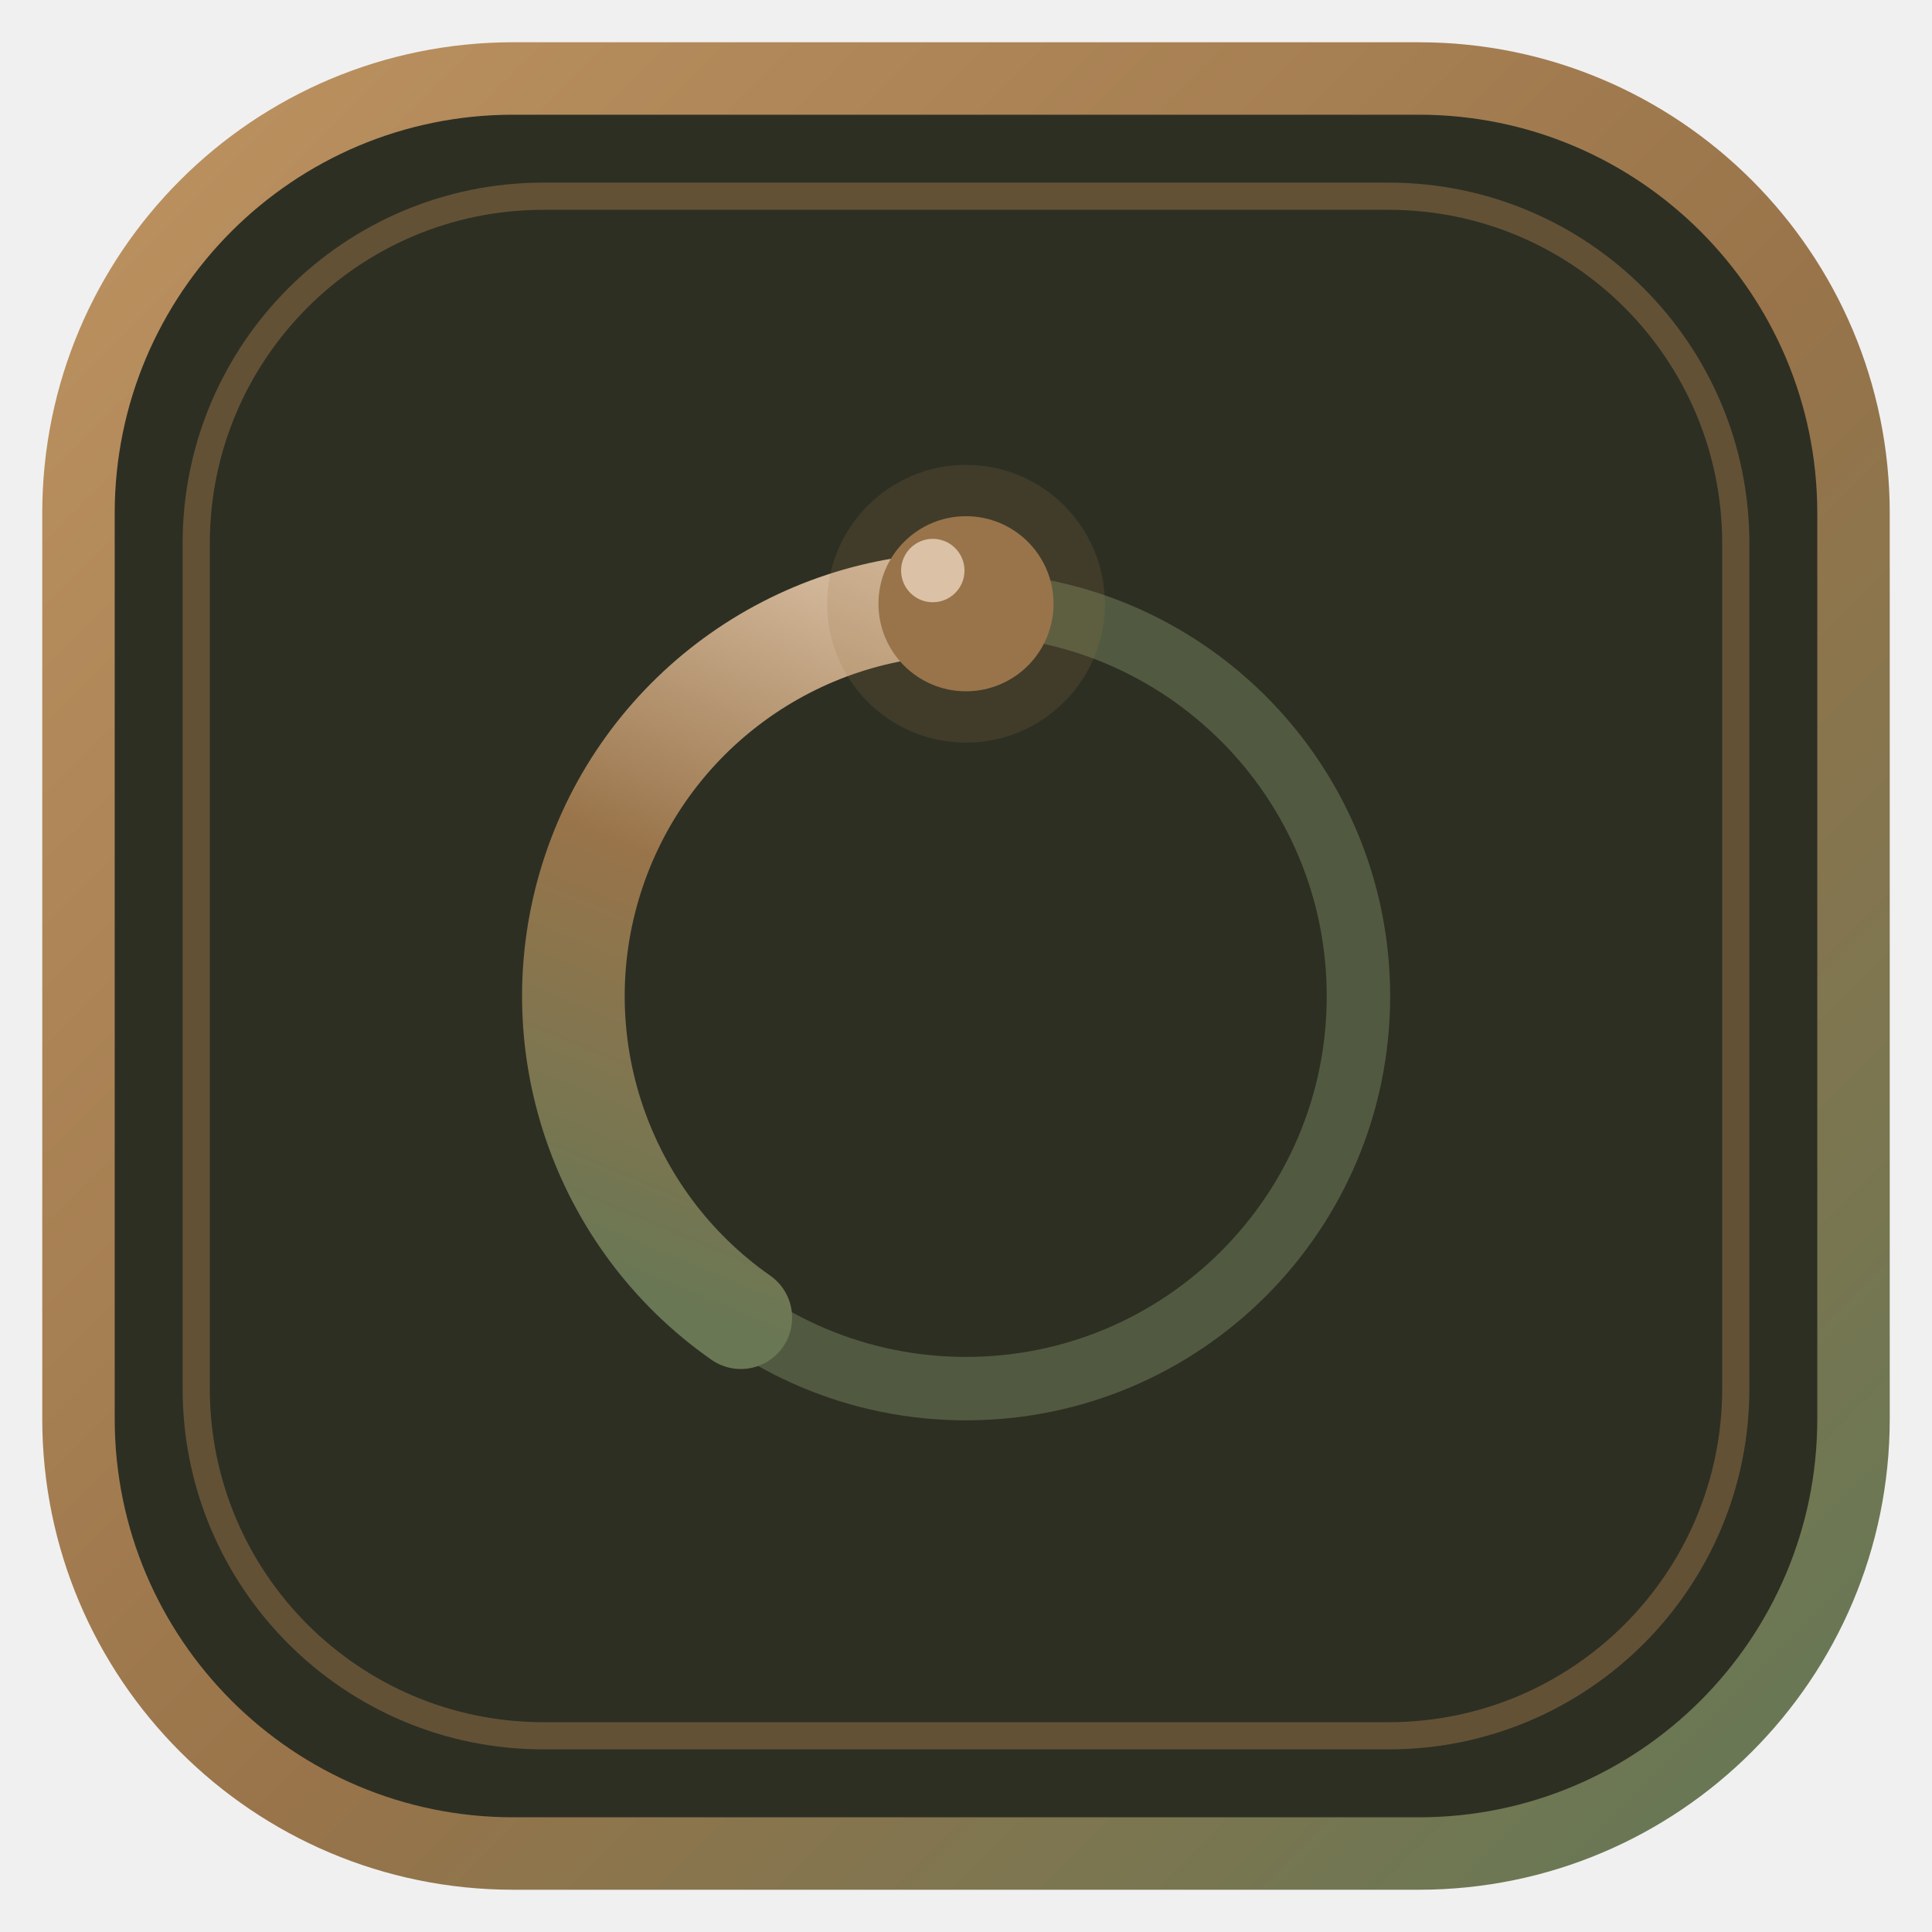
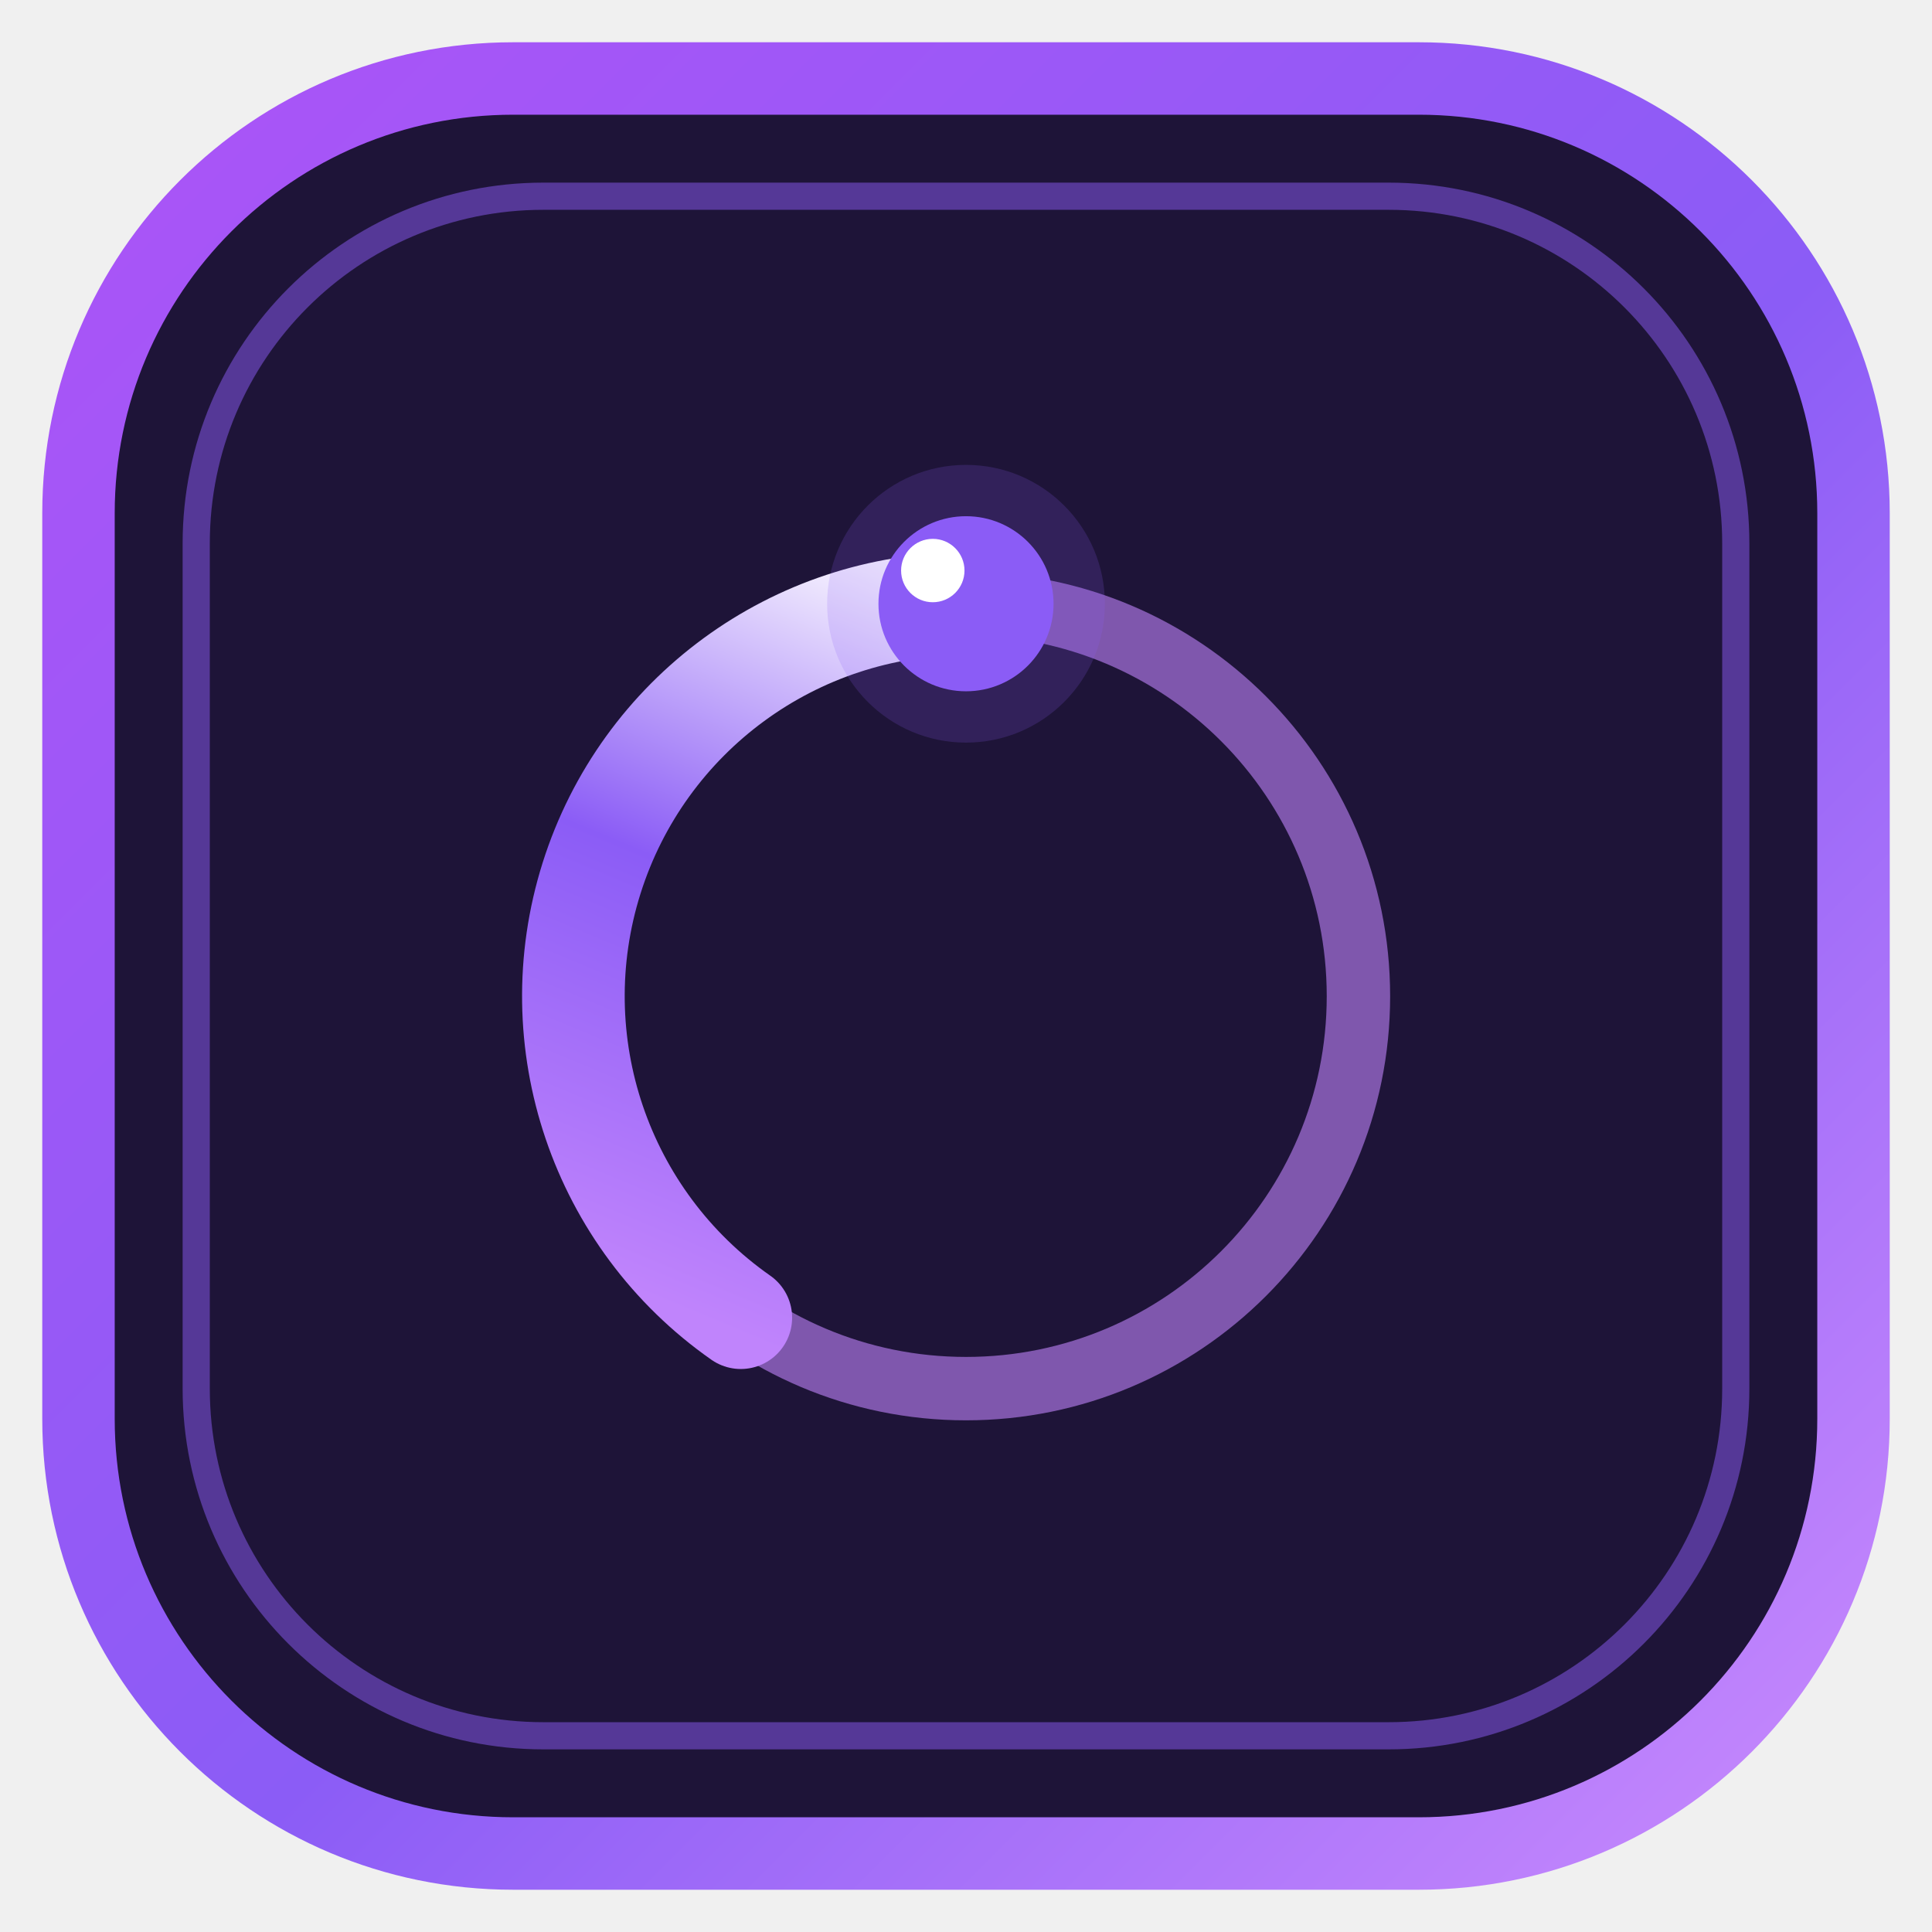
<svg xmlns="http://www.w3.org/2000/svg" viewBox="0 0 64 64" role="img" aria-label="Loop Engineering">
  <defs>
    <linearGradient id="live" x1="24" y1="44" x2="34" y2="20" gradientUnits="userSpaceOnUse">
-       <stop offset="0%" stop-color="#697754" />
-       <stop offset="52%" stop-color="#99744a" />
-       <stop offset="100%" stop-color="#dbc2a6" />
+       <stop offset="0%" stop-color="#c084fc" />
+       <stop offset="52%" stop-color="#8b5cf6" />
+       <stop offset="100%" stop-color="#ffffff" />
    </linearGradient>
    <linearGradient id="ring" x1="6" y1="6" x2="58" y2="58" gradientUnits="userSpaceOnUse">
-       <stop offset="0%" stop-color="#b98f5e" />
-       <stop offset="55%" stop-color="#99744a" />
-       <stop offset="100%" stop-color="#697754" />
+       <stop offset="0%" stop-color="#a855f7" />
+       <stop offset="55%" stop-color="#8b5cf6" />
+       <stop offset="100%" stop-color="#c084fc" />
    </linearGradient>
  </defs>
-   <rect x="2" y="2" width="60" height="60" rx="15" fill="#2d2f23" />
+   <rect x="2" y="2" width="60" height="60" rx="15" fill="#1e1438" />
  <rect x="2.6" y="2.6" width="58.8" height="58.8" rx="14.4" fill="none" stroke="url(#ring)" stroke-width="2.4" />
-   <rect x="6.5" y="6.5" width="51" height="51" rx="11.5" fill="none" stroke="#99744a" stroke-width="0.9" opacity="0.5" />
-   <circle cx="32" cy="33" r="13" fill="none" stroke="#697754" stroke-width="2.1" opacity="0.6" />
+   <rect x="6.5" y="6.5" width="51" height="51" rx="11.5" fill="none" stroke="#8b5cf6" stroke-width="0.9" opacity="0.5" />
+   <circle cx="32" cy="33" r="13" fill="none" stroke="#c084fc" stroke-width="2.1" opacity="0.6" />
  <path d="M 24.54 43.65 A 13 13 0 0 1 32 20" fill="none" stroke="url(#live)" stroke-width="3.4" stroke-linecap="round" />
-   <circle cx="32" cy="20" r="4.6" fill="#99744a" opacity="0.18" />
-   <circle cx="32" cy="20" r="2.9" fill="#99744a" />
-   <circle cx="30.9" cy="18.9" r="1.05" fill="#dbc2a6" />
+   <circle cx="32" cy="20" r="4.6" fill="#8b5cf6" opacity="0.18" />
+   <circle cx="32" cy="20" r="2.9" fill="#8b5cf6" />
+   <circle cx="30.9" cy="18.9" r="1.05" fill="#ffffff" />
</svg>
